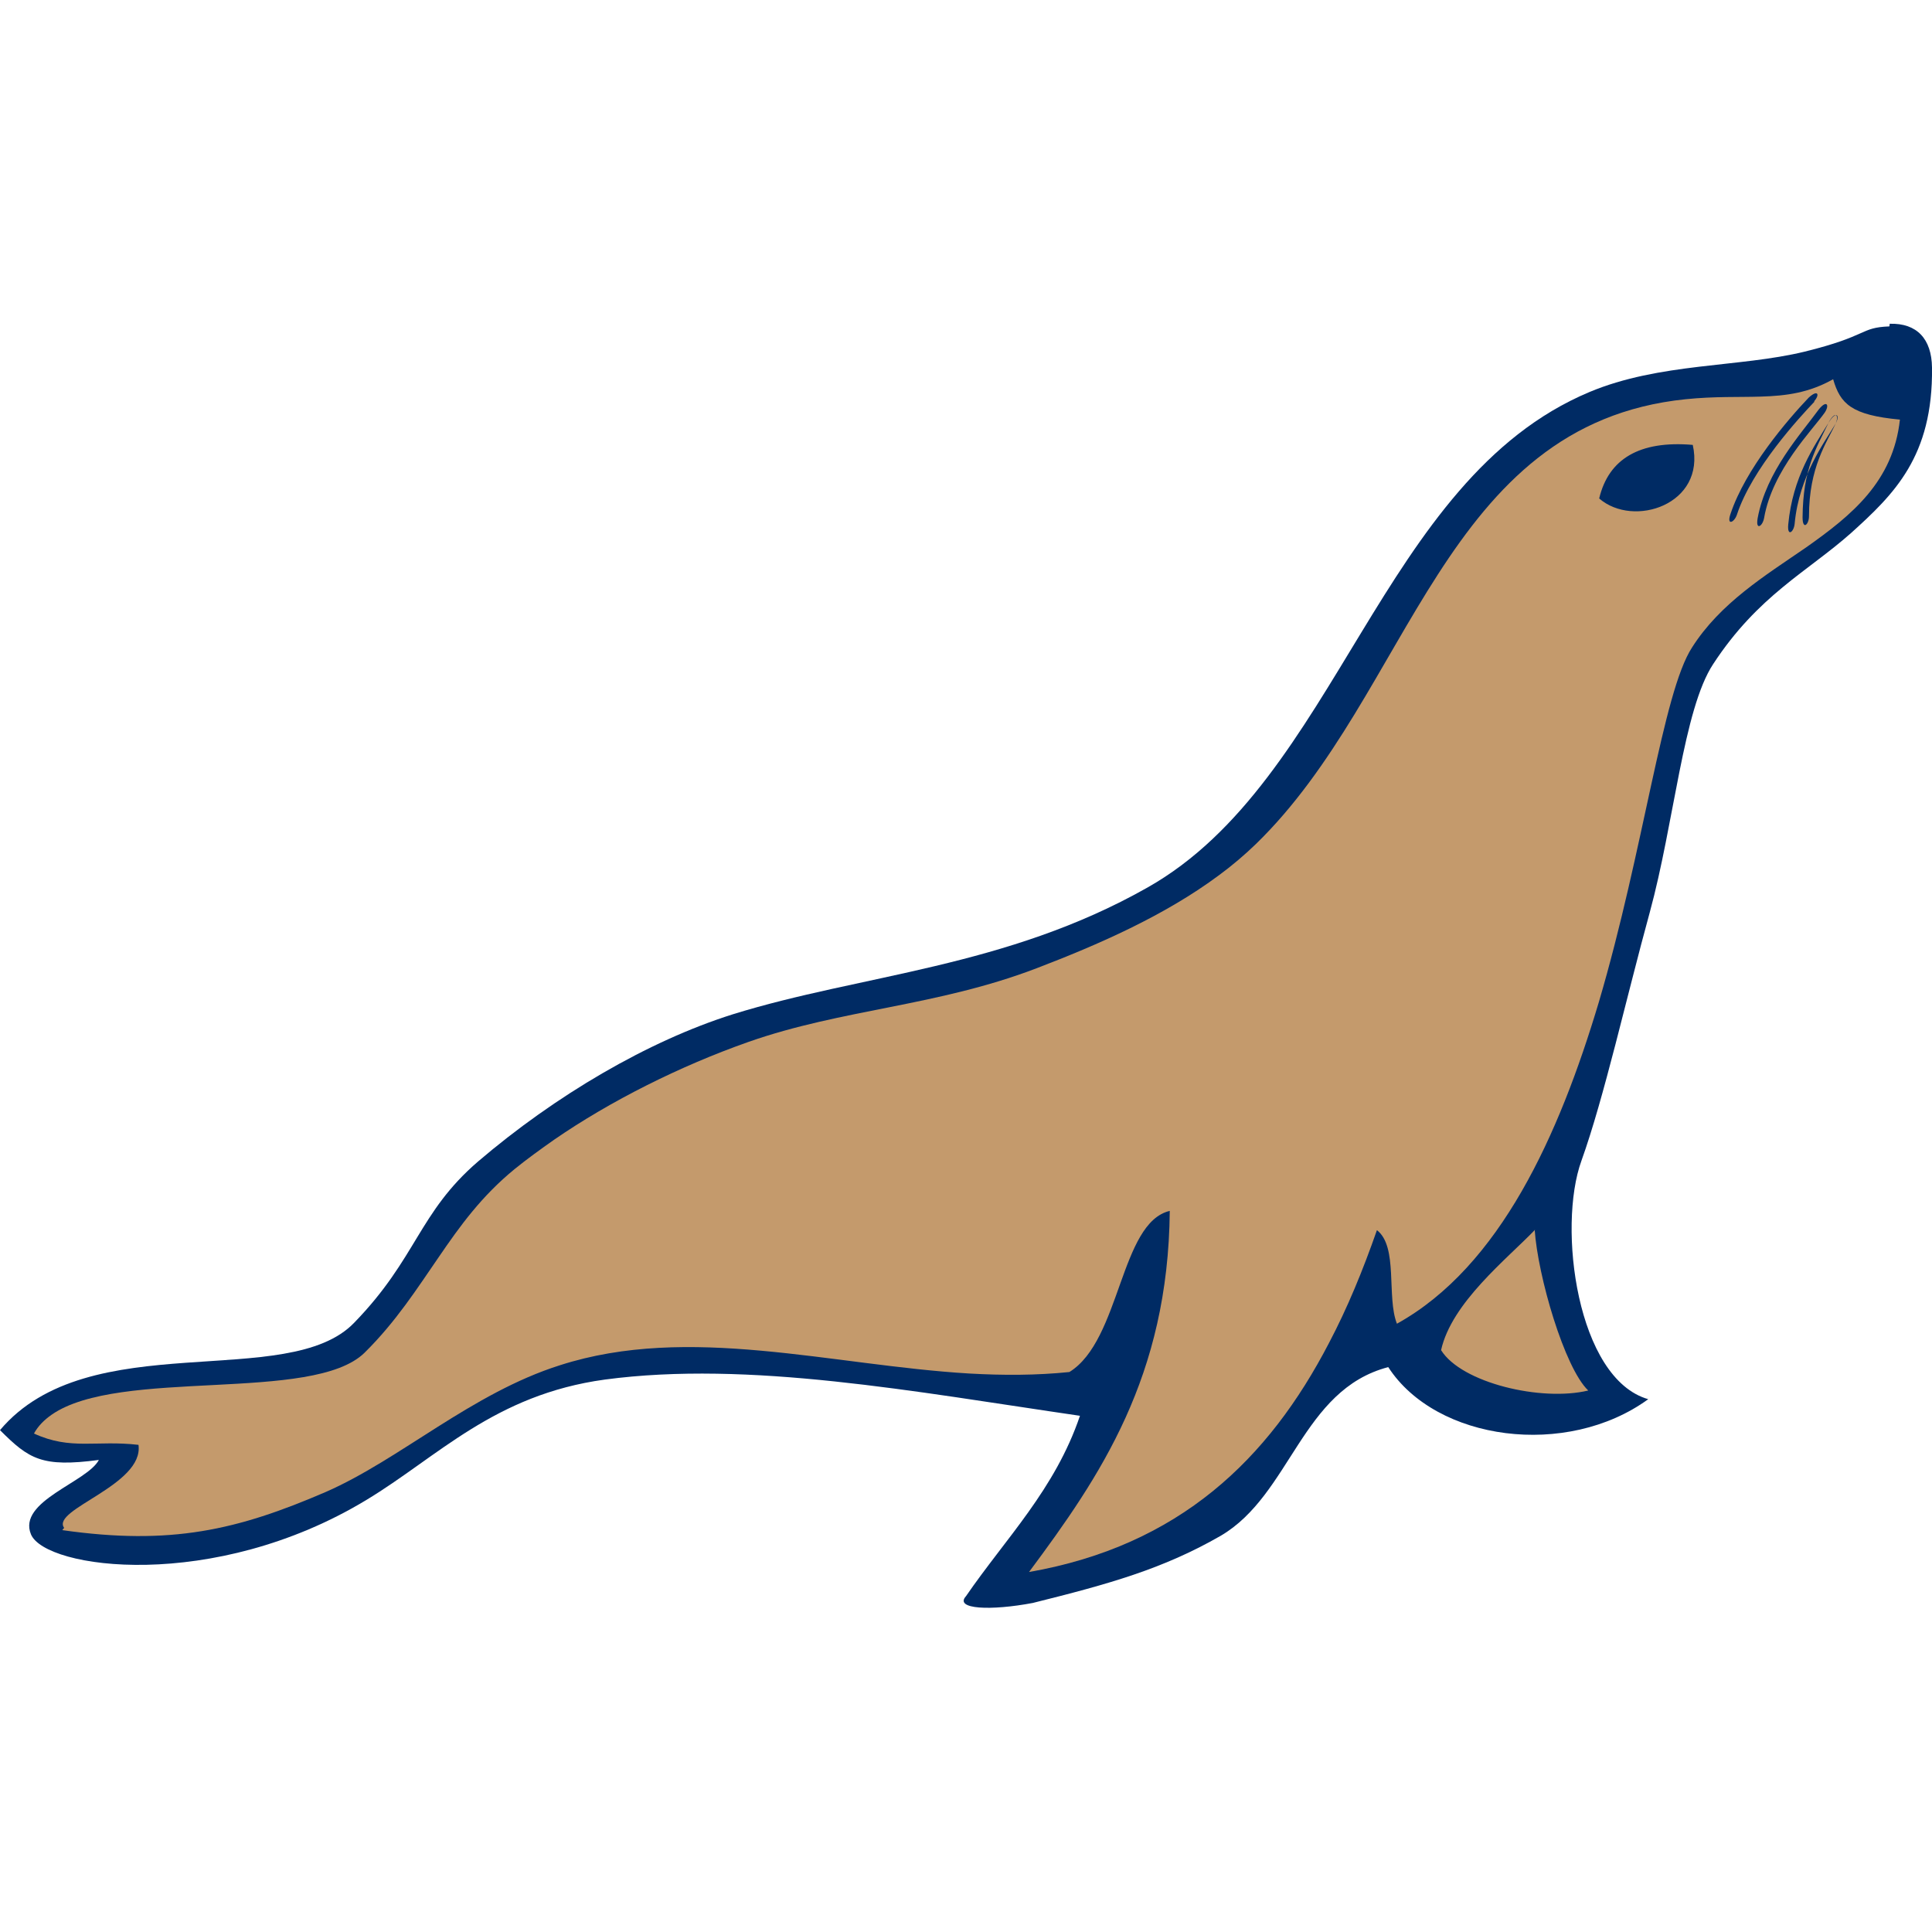
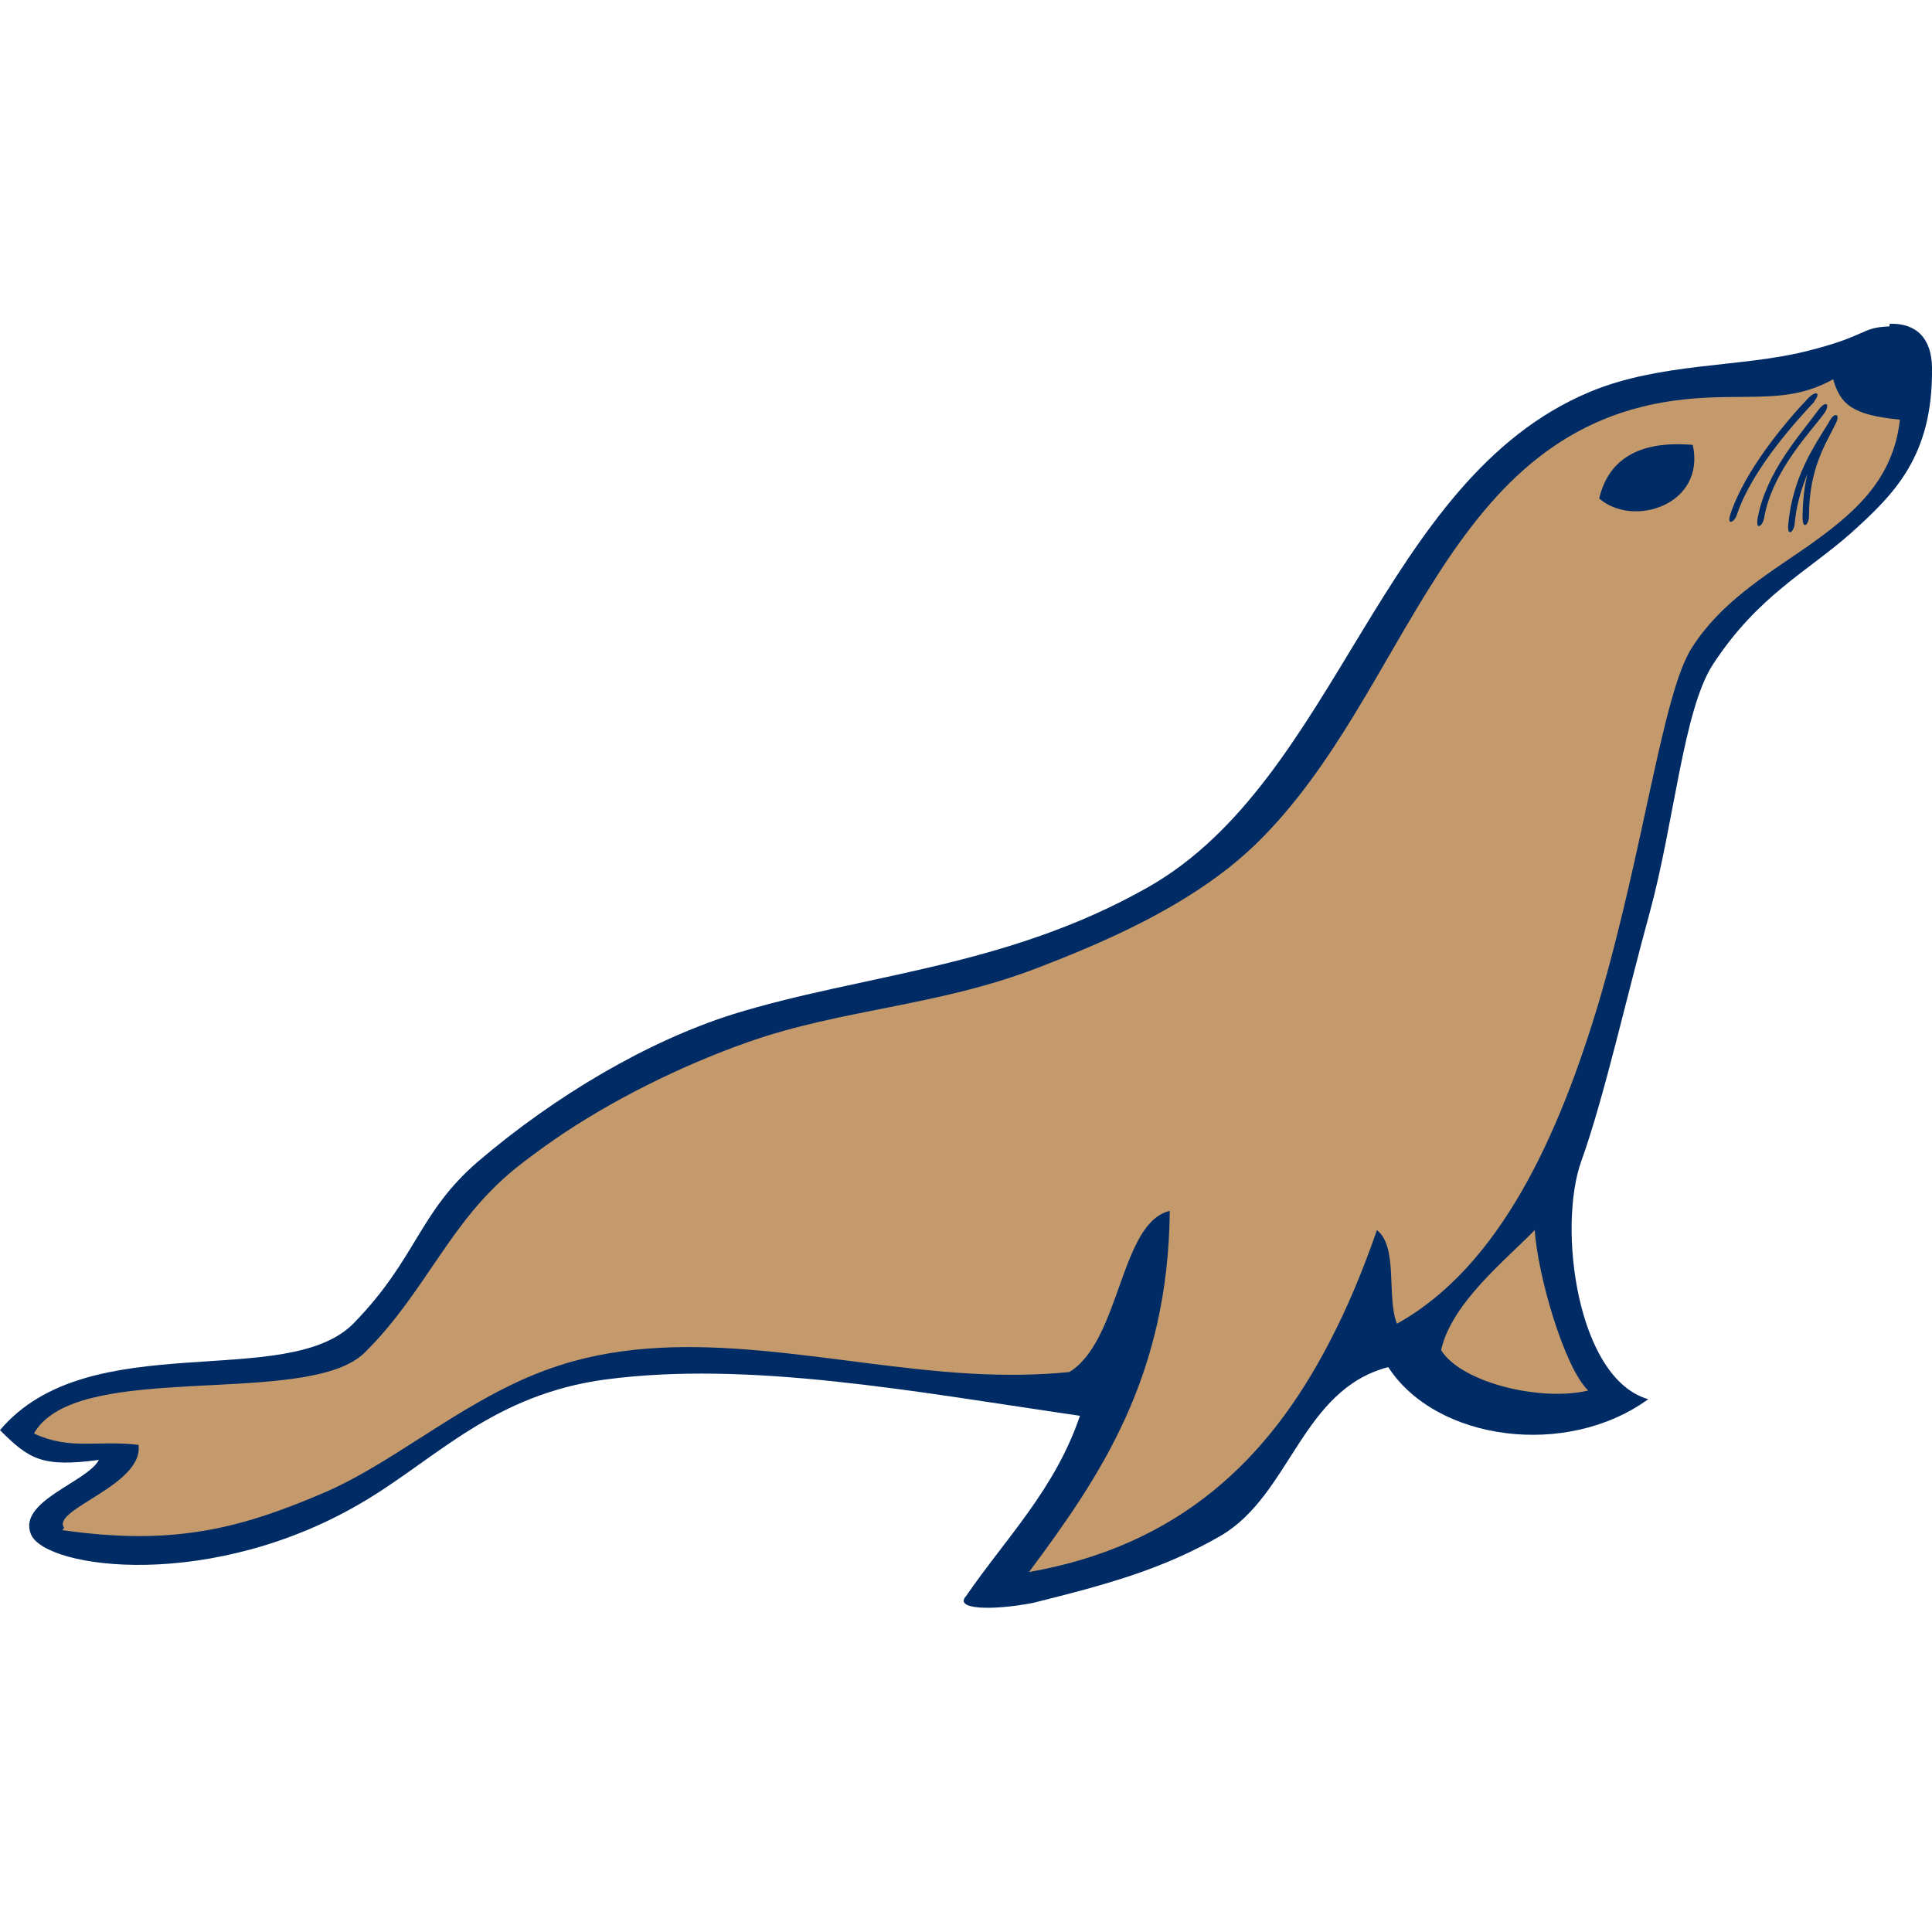
<svg xmlns="http://www.w3.org/2000/svg" xml:space="preserve" id="mariadb_svg__Layer_1" x="0" y="0" version="1.1" viewBox="0 0 512 512">
-   <style>.mariadb_svg__st0{fill-rule:evenodd;clip-rule:evenodd;fill:#002b64}</style>
-   <path d="M500.7 86.5c-7.9.3-5.4 2.5-22.5 6.7-17.3 4.2-38.4 2.9-57 10.7-55.5 23.3-66.6 102.8-117.1 131.3-37.6 21.3-75.8 23-109.9 33.6-22.5 7.1-47 21.5-67.5 39-15.8 13.6-16.2 25.6-32.8 42.7C76.3 368.9 23.6 351 0 379c7.7 7.7 11.1 9.9 26.2 7.9-3.1 5.9-21.6 10.9-18 19.7 3.8 9.2 48.4 15.4 88.9-9.1 18.9-11.4 33.9-27.9 63.2-31.9 38.2-5.1 82 3.2 125.9 9.6-6.6 19.5-19.7 32.5-30.2 47.8-3.2 3.5 6.6 3.9 17.7 1.8 20.1-5 34.5-9 49.8-17.8 18.6-10.9 21.4-38.7 44.4-44.7 12.7 19.6 47.3 24.2 68.9 8.5-18.9-5.4-24.1-45.6-17.7-63.2 6-16.7 12-43.6 18.1-65.8 6.5-23.8 8.9-53.8 16.8-65.8 11.9-18.2 25-24.5 36.5-34.7C501.9 131 512.3 121 512 97.4c-.1-7.6-4-11.8-11.2-11.6z" class="mariadb_svg__st0" />
+   <path d="M500.7 86.5c-7.9.3-5.4 2.5-22.5 6.7-17.3 4.2-38.4 2.9-57 10.7-55.5 23.3-66.6 102.8-117.1 131.3-37.6 21.3-75.8 23-109.9 33.6-22.5 7.1-47 21.5-67.5 39-15.8 13.6-16.2 25.6-32.8 42.7C76.3 368.9 23.6 351 0 379c7.7 7.7 11.1 9.9 26.2 7.9-3.1 5.9-21.6 10.9-18 19.7 3.8 9.2 48.4 15.4 88.9-9.1 18.9-11.4 33.9-27.9 63.2-31.9 38.2-5.1 82 3.2 125.9 9.6-6.6 19.5-19.7 32.5-30.2 47.8-3.2 3.5 6.6 3.9 17.7 1.8 20.1-5 34.5-9 49.8-17.8 18.6-10.9 21.4-38.7 44.4-44.7 12.7 19.6 47.3 24.2 68.9 8.5-18.9-5.4-24.1-45.6-17.7-63.2 6-16.7 12-43.6 18.1-65.8 6.5-23.8 8.9-53.8 16.8-65.8 11.9-18.2 25-24.5 36.5-34.7C501.9 131 512.3 121 512 97.4c-.1-7.6-4-11.8-11.2-11.6z" fill="#002b64" />
  <path d="M16.5 405.5c28.8 4.1 46.4 0 69.8-10.1 19.7-8.6 38.7-26.2 62.1-33.6 34.2-11 71.8 0 108.5 2.2 8.9.5 17.8.5 26.5-.4 13.6-8.4 13.4-39.6 26.6-42.7-.4 43.9-18.4 70.3-37.3 95.7 39.9-7 63.5-29.9 79.5-60.7 4.9-9.3 9-19.3 12.7-29.9 5.7 4.4 2.5 17.7 5.3 24.8 27.4-15.2 43-50.1 53.5-85.2 12-40.7 16.9-82 24.7-94 7.5-11.8 19.3-19 30.2-26.5 12.2-8.6 23.1-17.5 24.9-33.9-12.9-1.2-15.8-4.2-17.7-10.7-6.4 3.6-12.4 4.4-19.1 4.6-5.8.2-12.2-.1-20 .7-64.4 6.6-72.6 77.8-113.9 117.9-3 2.9-6.3 5.7-9.7 8.2-14.5 10.8-32.2 18.5-48.4 24.7-26.4 10.1-51.5 10.8-76.3 19.5-18.2 6.4-36.7 15.7-51.5 25.9-3.7 2.6-7.3 5.2-10.5 7.8-8.8 7.2-14.5 15.1-20.1 23.3-5.8 8.4-11.3 17.1-19.7 25.4-13.7 13.4-64.9 3.9-82.9 16.4-2 1.4-3.6 3-4.7 5 9.8 4.5 16.4 1.7 27.7 3 1.5 10.7-23.3 17.1-19.7 22zm390.2-79.7c.8 12.3 7.9 36.7 14.2 42.7-12.4 3-33.6-2-39-10.7 2.8-12.6 17.4-24.1 24.9-31.9z" style="fill:#c49a6c" />
-   <path d="M423.8 132.1c9.1 7.9 28.3 1.6 24.8-14.2-14.1-1.2-22.3 3.7-24.8 14.2m62.7-19.9c-2.4 5.1-7.1 11.6-7.1 24.6 0 2.2-1.7 3.8-1.7.3.1-12.7 3.5-18.1 7-25.3 1.7-3 2.7-1.8 1.8.4m0 0c-2.8 4.8-9.7 13.7-10.9 26.6-.2 2.2-2 3.6-1.7.2 1.2-12.6 6.7-20.5 10.9-27.3 1.9-2.9 2.8-1.6 1.7.5m-2.9-2.9c-3.2 4.6-13.9 15.2-16.1 28-.4 2.2-2.3 3.4-1.7 0 2.3-12.4 11.4-22.2 16.2-28.8 2.1-2.6 2.9-1.2 1.6.8m-2.8-2.8c-3.9 4.1-16.5 17.7-20.5 29.9-.7 2.1-2.8 3-1.7-.2 4-12 15.1-24.9 20.7-30.8 2.5-2.3 3-.8 1.5.9z" class="mariadb_svg__st0" />
+   <path d="M423.8 132.1c9.1 7.9 28.3 1.6 24.8-14.2-14.1-1.2-22.3 3.7-24.8 14.2m62.7-19.9c-2.4 5.1-7.1 11.6-7.1 24.6 0 2.2-1.7 3.8-1.7.3.1-12.7 3.5-18.1 7-25.3 1.7-3 2.7-1.8 1.8.4m0 0c-2.8 4.8-9.7 13.7-10.9 26.6-.2 2.2-2 3.6-1.7.2 1.2-12.6 6.7-20.5 10.9-27.3 1.9-2.9 2.8-1.6 1.7.5m-2.9-2.9c-3.2 4.6-13.9 15.2-16.1 28-.4 2.2-2.3 3.4-1.7 0 2.3-12.4 11.4-22.2 16.2-28.8 2.1-2.6 2.9-1.2 1.6.8m-2.8-2.8c-3.9 4.1-16.5 17.7-20.5 29.9-.7 2.1-2.8 3-1.7-.2 4-12 15.1-24.9 20.7-30.8 2.5-2.3 3-.8 1.5.9z" fill="#002b64" />
</svg>
